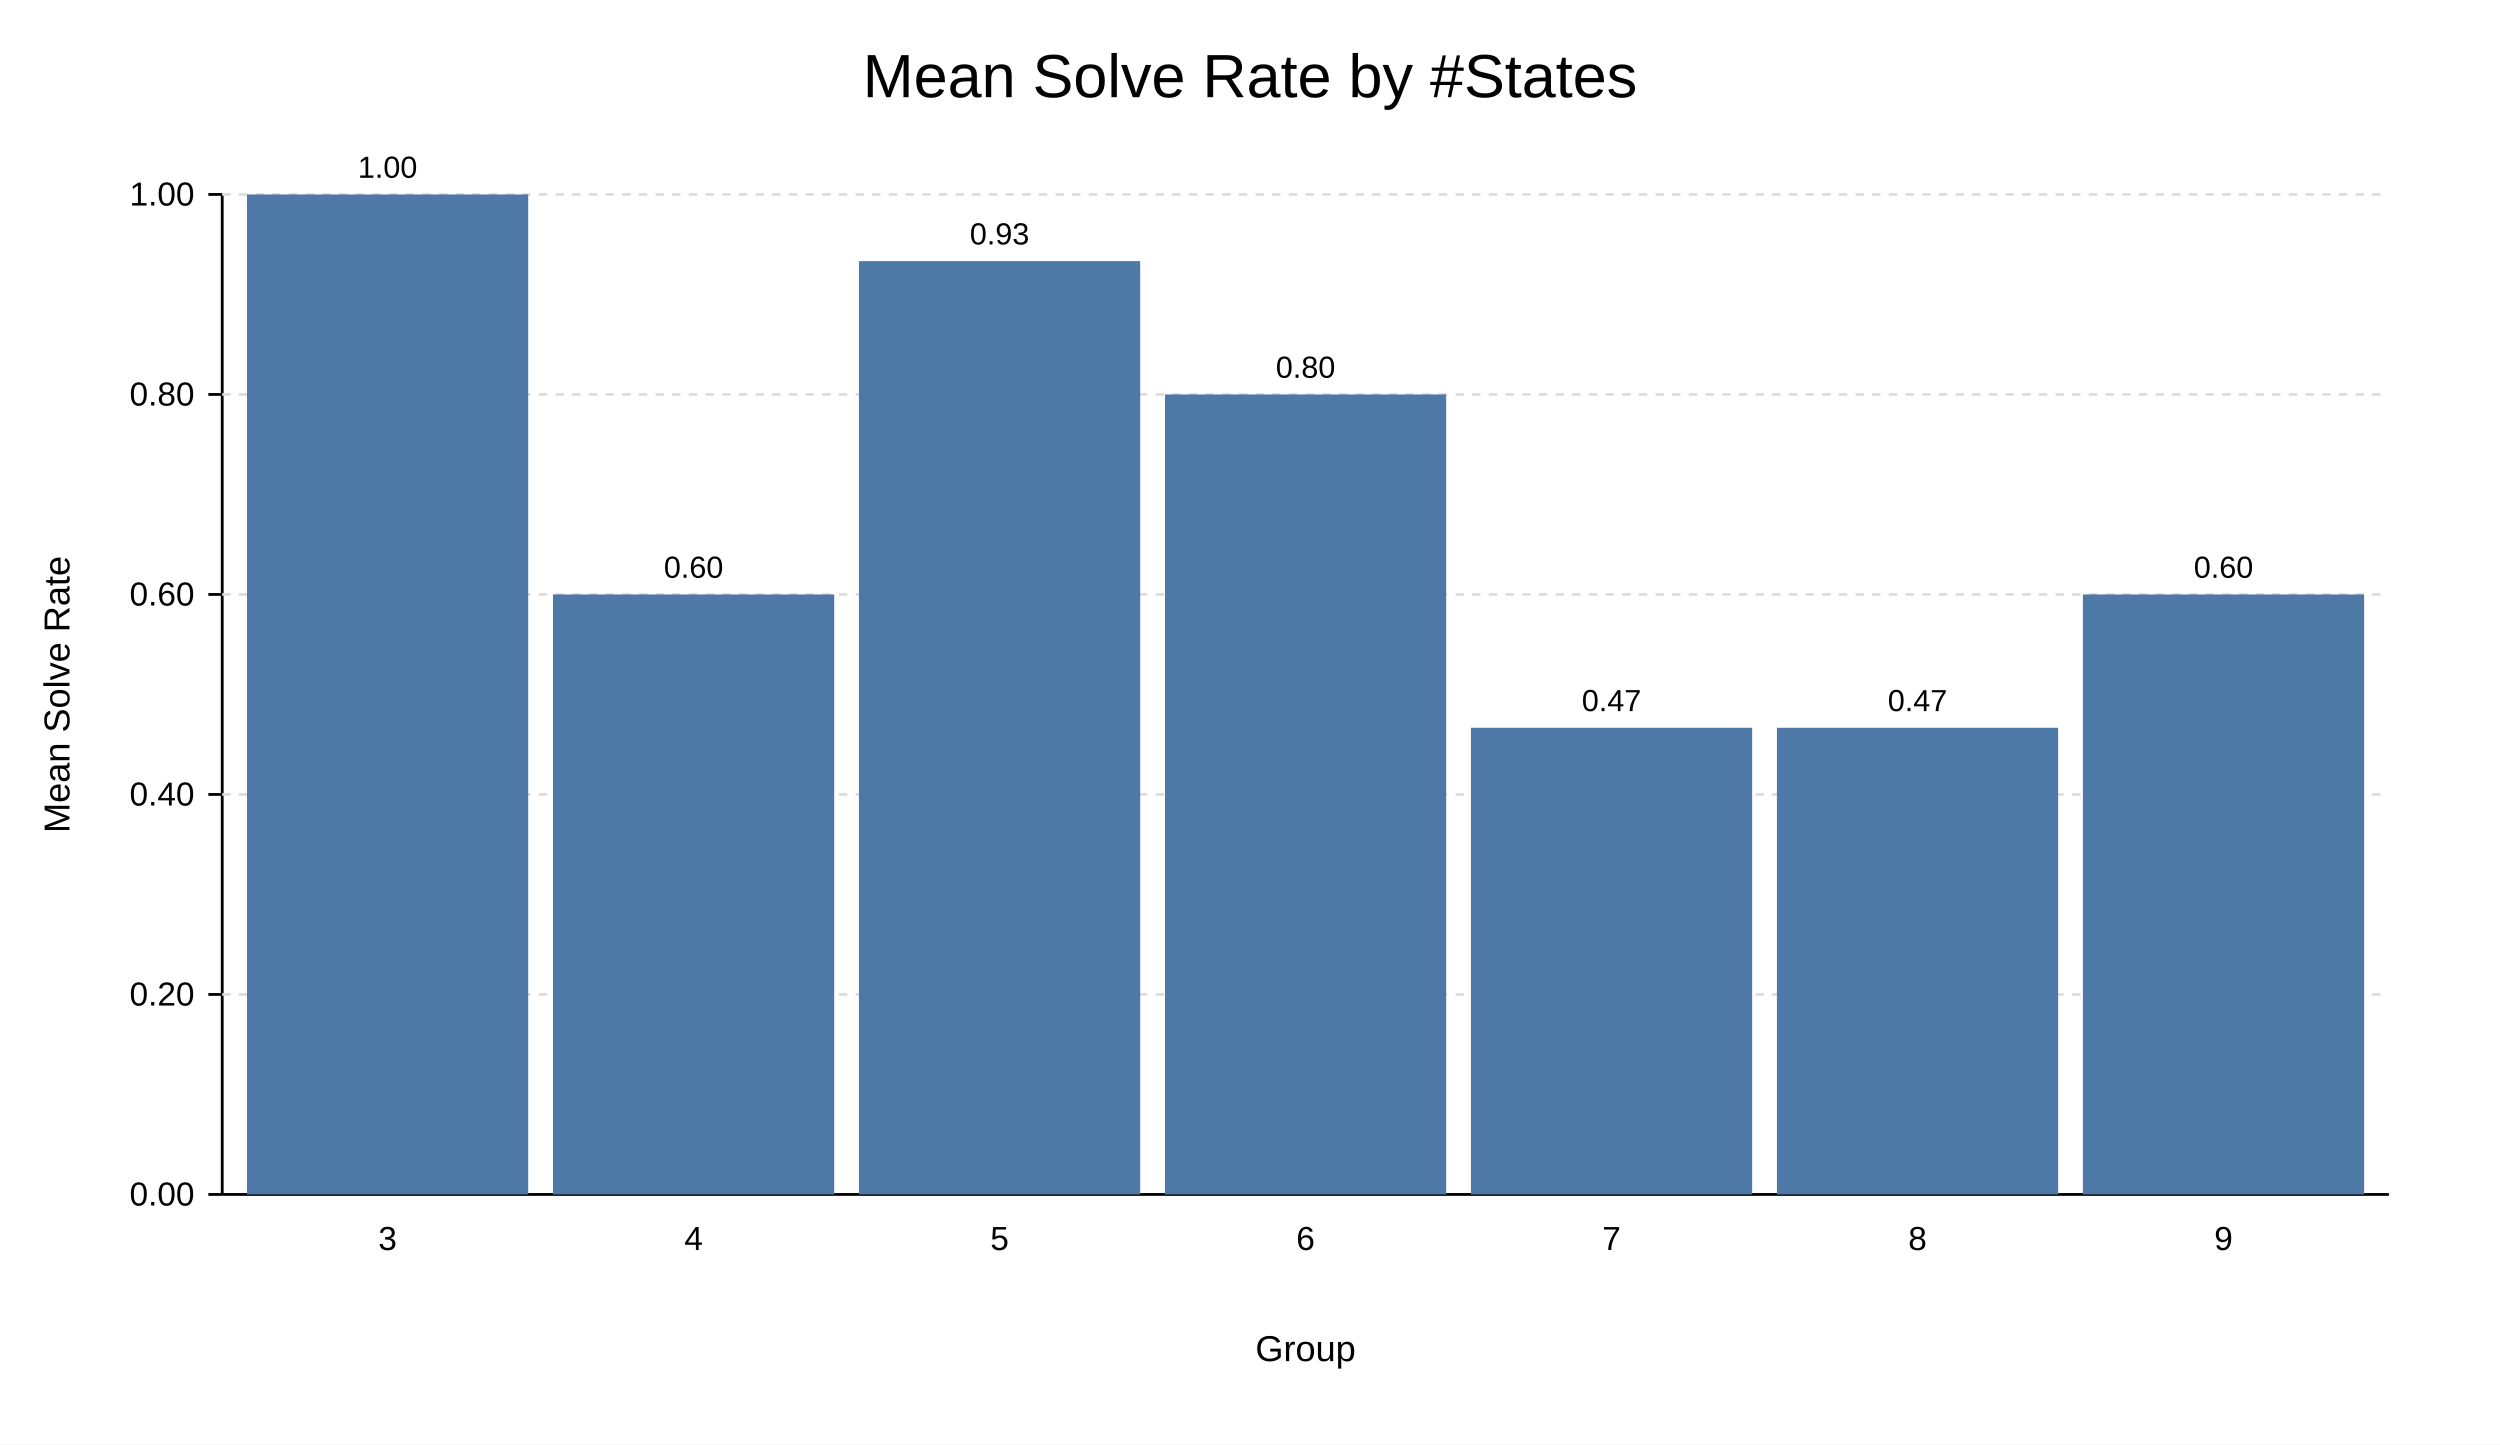
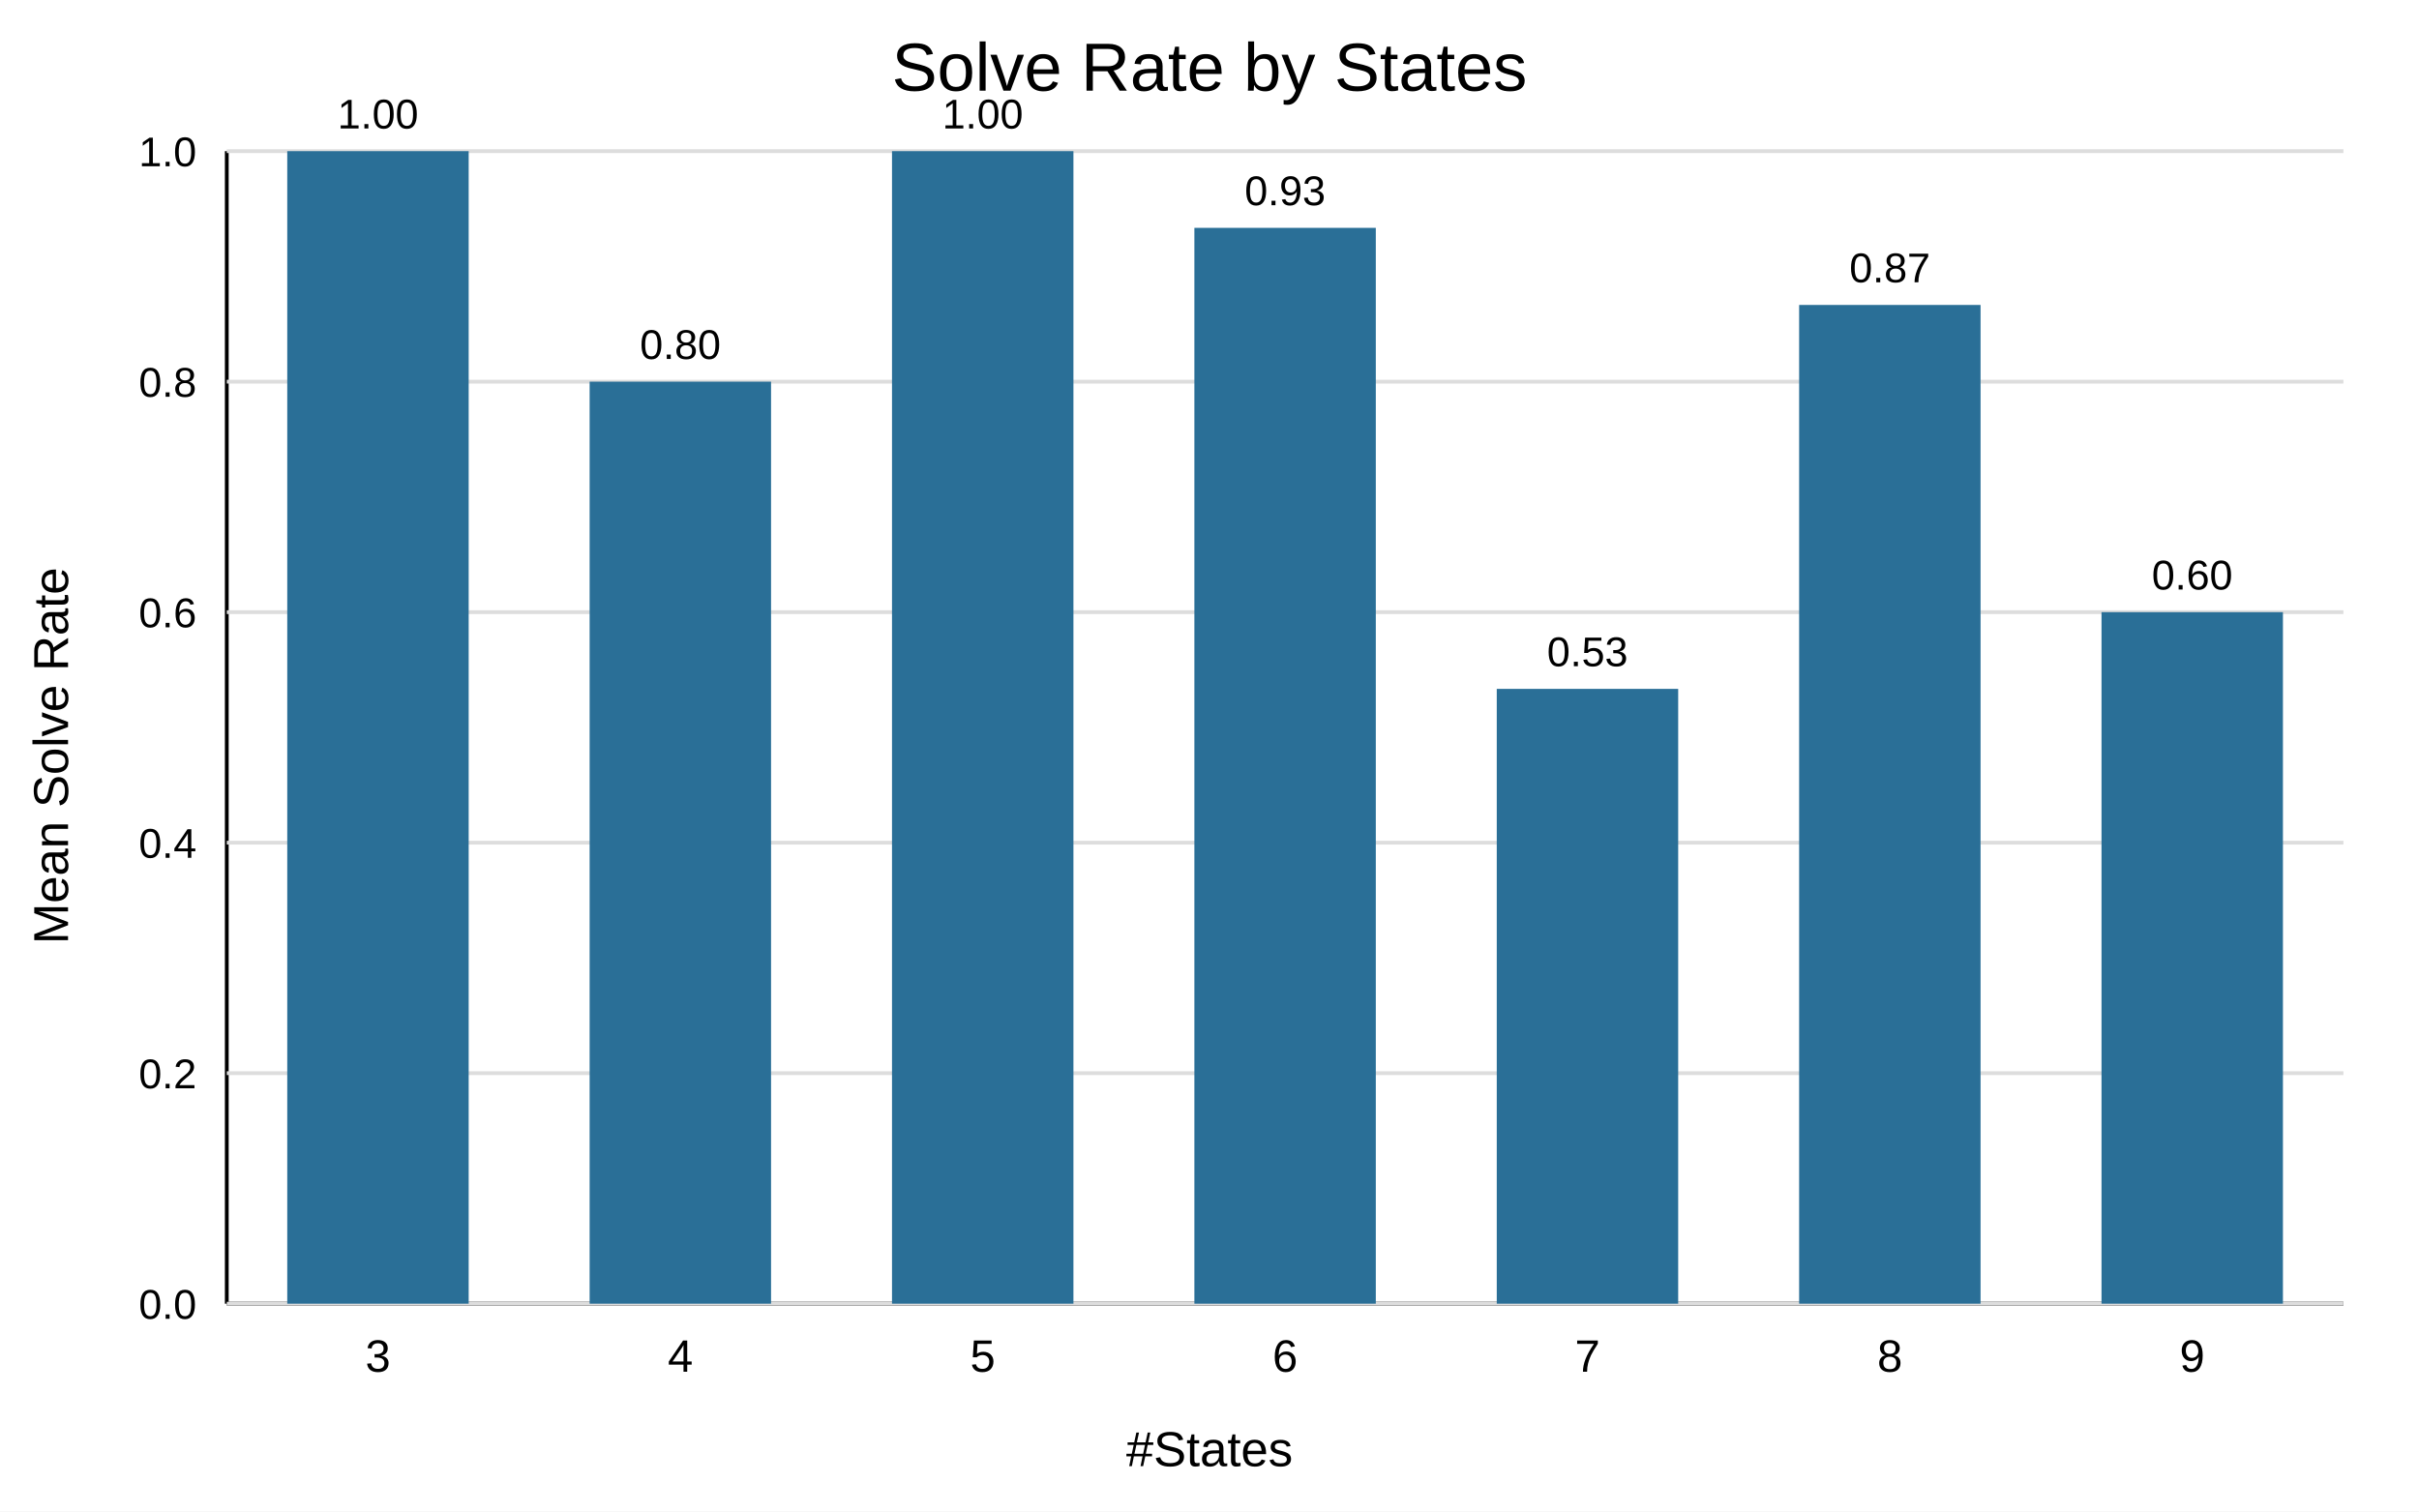
- <svg xmlns="http://www.w3.org/2000/svg" width="900" height="520">
+ <svg xmlns="http://www.w3.org/2000/svg" width="640" height="400" viewBox="0 0 640 400">
  <rect width="100%" height="100%" fill="white" />
-   <text x="450.0" y="35" text-anchor="middle" font-size="22" font-family="Arial">Mean Solve Rate by #States</text>
-   <line x1="80" y1="70" x2="80" y2="430" stroke="black" />
-   <line x1="80" y1="430" x2="860" y2="430" stroke="black" />
-   <line x1="75" y1="430.0" x2="80" y2="430.0" stroke="black" />
-   <text x="70" y="434.0" text-anchor="end" font-size="12" font-family="Arial">0.00</text>
-   <line x1="75" y1="358.0" x2="80" y2="358.0" stroke="black" />
-   <text x="70" y="362.0" text-anchor="end" font-size="12" font-family="Arial">0.20</text>
-   <line x1="80" y1="358.0" x2="860" y2="358.0" stroke="#dddddd" stroke-dasharray="3,3" />
-   <line x1="75" y1="286.0" x2="80" y2="286.0" stroke="black" />
-   <text x="70" y="290.0" text-anchor="end" font-size="12" font-family="Arial">0.40</text>
-   <line x1="80" y1="286.0" x2="860" y2="286.0" stroke="#dddddd" stroke-dasharray="3,3" />
-   <line x1="75" y1="214.0" x2="80" y2="214.0" stroke="black" />
-   <text x="70" y="218.0" text-anchor="end" font-size="12" font-family="Arial">0.60</text>
-   <line x1="80" y1="214.0" x2="860" y2="214.0" stroke="#dddddd" stroke-dasharray="3,3" />
-   <line x1="75" y1="142.0" x2="80" y2="142.0" stroke="black" />
-   <text x="70" y="146.0" text-anchor="end" font-size="12" font-family="Arial">0.80</text>
-   <line x1="80" y1="142.0" x2="860" y2="142.0" stroke="#dddddd" stroke-dasharray="3,3" />
-   <line x1="75" y1="70.0" x2="80" y2="70.0" stroke="black" />
-   <text x="70" y="74.0" text-anchor="end" font-size="12" font-family="Arial">1.00</text>
-   <line x1="80" y1="70.0" x2="860" y2="70.0" stroke="#dddddd" stroke-dasharray="3,3" />
-   <rect x="88.914" y="70.0" width="101.241" height="360.0" fill="#4E79A7" />
-   <text x="139.535" y="450" text-anchor="middle" font-size="12" font-family="Arial">3</text>
-   <text x="139.535" y="64.0" text-anchor="middle" font-size="11" font-family="Arial">1.00</text>
-   <rect x="199.069" y="214.0" width="101.241" height="216.0" fill="#4E79A7" />
-   <text x="249.69" y="450" text-anchor="middle" font-size="12" font-family="Arial">4</text>
-   <text x="249.69" y="208.0" text-anchor="middle" font-size="11" font-family="Arial">0.60</text>
-   <rect x="309.224" y="94.0" width="101.241" height="336.0" fill="#4E79A7" />
-   <text x="359.845" y="450" text-anchor="middle" font-size="12" font-family="Arial">5</text>
-   <text x="359.845" y="88.0" text-anchor="middle" font-size="11" font-family="Arial">0.93</text>
-   <rect x="419.38" y="142.0" width="101.241" height="288.0" fill="#4E79A7" />
-   <text x="470.0" y="450" text-anchor="middle" font-size="12" font-family="Arial">6</text>
-   <text x="470.0" y="136.0" text-anchor="middle" font-size="11" font-family="Arial">0.80</text>
-   <rect x="529.535" y="262.0" width="101.241" height="168.0" fill="#4E79A7" />
-   <text x="580.155" y="450" text-anchor="middle" font-size="12" font-family="Arial">7</text>
-   <text x="580.155" y="256.0" text-anchor="middle" font-size="11" font-family="Arial">0.47</text>
-   <rect x="639.69" y="262.0" width="101.241" height="168" fill="#4E79A7" />
-   <text x="690.31" y="450" text-anchor="middle" font-size="12" font-family="Arial">8</text>
-   <text x="690.31" y="256.0" text-anchor="middle" font-size="11" font-family="Arial">0.47</text>
-   <rect x="749.845" y="214.0" width="101.241" height="216.0" fill="#4E79A7" />
-   <text x="800.465" y="450" text-anchor="middle" font-size="12" font-family="Arial">9</text>
-   <text x="800.465" y="208.0" text-anchor="middle" font-size="11" font-family="Arial">0.60</text>
-   <text x="25" y="250.0" transform="rotate(-90 25 250.0)" text-anchor="middle" font-size="13" font-family="Arial">Mean Solve Rate</text>
-   <text x="470.0" y="490" text-anchor="middle" font-size="13" font-family="Arial">Group</text>
+   <text x="320.0" y="24" text-anchor="middle" font-size="18" font-family="Arial">Solve Rate by States</text>
+   <line x1="60" y1="345" x2="620" y2="345" stroke="black" />
+   <line x1="60" y1="40" x2="60" y2="345" stroke="black" />
+   <text x="320.0" y="388" text-anchor="middle" font-size="13" font-family="Arial">#States</text>
+   <text x="18" y="200.0" text-anchor="middle" font-size="13" font-family="Arial" transform="rotate(-90 18 200.0)">Mean Solve Rate</text>
+   <line x1="60" y1="345.0" x2="620" y2="345.0" stroke="#dddddd" />
+   <text x="52" y="349.0" text-anchor="end" font-size="11" font-family="Arial">0.0</text>
+   <line x1="60" y1="284.0" x2="620" y2="284.0" stroke="#dddddd" />
+   <text x="52" y="288.0" text-anchor="end" font-size="11" font-family="Arial">0.2</text>
+   <line x1="60" y1="223.0" x2="620" y2="223.0" stroke="#dddddd" />
+   <text x="52" y="227.0" text-anchor="end" font-size="11" font-family="Arial">0.4</text>
+   <line x1="60" y1="162.0" x2="620" y2="162.0" stroke="#dddddd" />
+   <text x="52" y="166.0" text-anchor="end" font-size="11" font-family="Arial">0.6</text>
+   <line x1="60" y1="101.0" x2="620" y2="101.0" stroke="#dddddd" />
+   <text x="52" y="105.0" text-anchor="end" font-size="11" font-family="Arial">0.8</text>
+   <line x1="60" y1="40.0" x2="620" y2="40.0" stroke="#dddddd" />
+   <text x="52" y="44.0" text-anchor="end" font-size="11" font-family="Arial">1.0</text>
+   <rect x="76.0" y="40.0" width="48.0" height="305.0" fill="#2a6f97" />
+   <text x="100.0" y="363" text-anchor="middle" font-size="12" font-family="Arial">3</text>
+   <text x="100.0" y="34.0" text-anchor="middle" font-size="11" font-family="Arial">1.00</text>
+   <rect x="156.0" y="101.0" width="48.0" height="244.0" fill="#2a6f97" />
+   <text x="180.0" y="363" text-anchor="middle" font-size="12" font-family="Arial">4</text>
+   <text x="180.0" y="95.0" text-anchor="middle" font-size="11" font-family="Arial">0.80</text>
+   <rect x="236.0" y="40.0" width="48.0" height="305.0" fill="#2a6f97" />
+   <text x="260.0" y="363" text-anchor="middle" font-size="12" font-family="Arial">5</text>
+   <text x="260.0" y="34.0" text-anchor="middle" font-size="11" font-family="Arial">1.00</text>
+   <rect x="316.0" y="60.3" width="48.0" height="284.7" fill="#2a6f97" />
+   <text x="340.0" y="363" text-anchor="middle" font-size="12" font-family="Arial">6</text>
+   <text x="340.0" y="54.3" text-anchor="middle" font-size="11" font-family="Arial">0.93</text>
+   <rect x="396.0" y="182.3" width="48.0" height="162.7" fill="#2a6f97" />
+   <text x="420.0" y="363" text-anchor="middle" font-size="12" font-family="Arial">7</text>
+   <text x="420.0" y="176.3" text-anchor="middle" font-size="11" font-family="Arial">0.53</text>
+   <rect x="476.0" y="80.7" width="48.0" height="264.3" fill="#2a6f97" />
+   <text x="500.0" y="363" text-anchor="middle" font-size="12" font-family="Arial">8</text>
+   <text x="500.0" y="74.7" text-anchor="middle" font-size="11" font-family="Arial">0.87</text>
+   <rect x="556.0" y="162.0" width="48.0" height="183.0" fill="#2a6f97" />
+   <text x="580.0" y="363" text-anchor="middle" font-size="12" font-family="Arial">9</text>
+   <text x="580.0" y="156.0" text-anchor="middle" font-size="11" font-family="Arial">0.60</text>
</svg>
